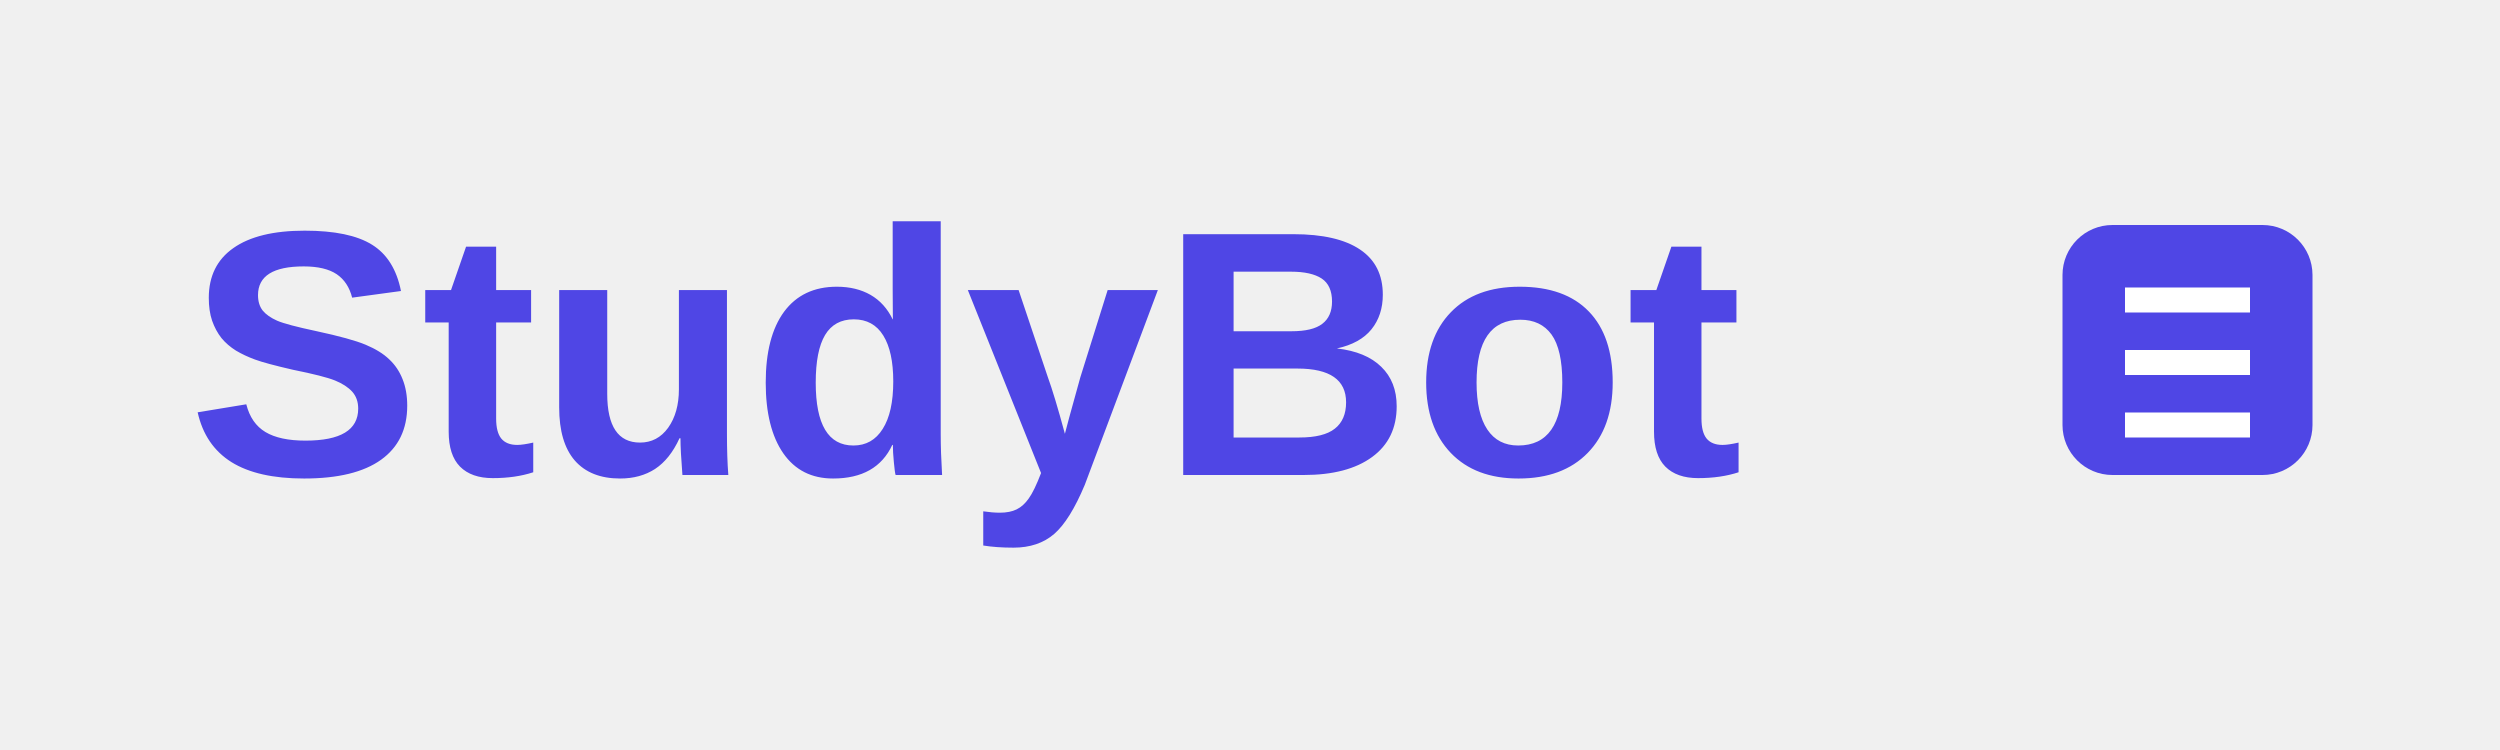
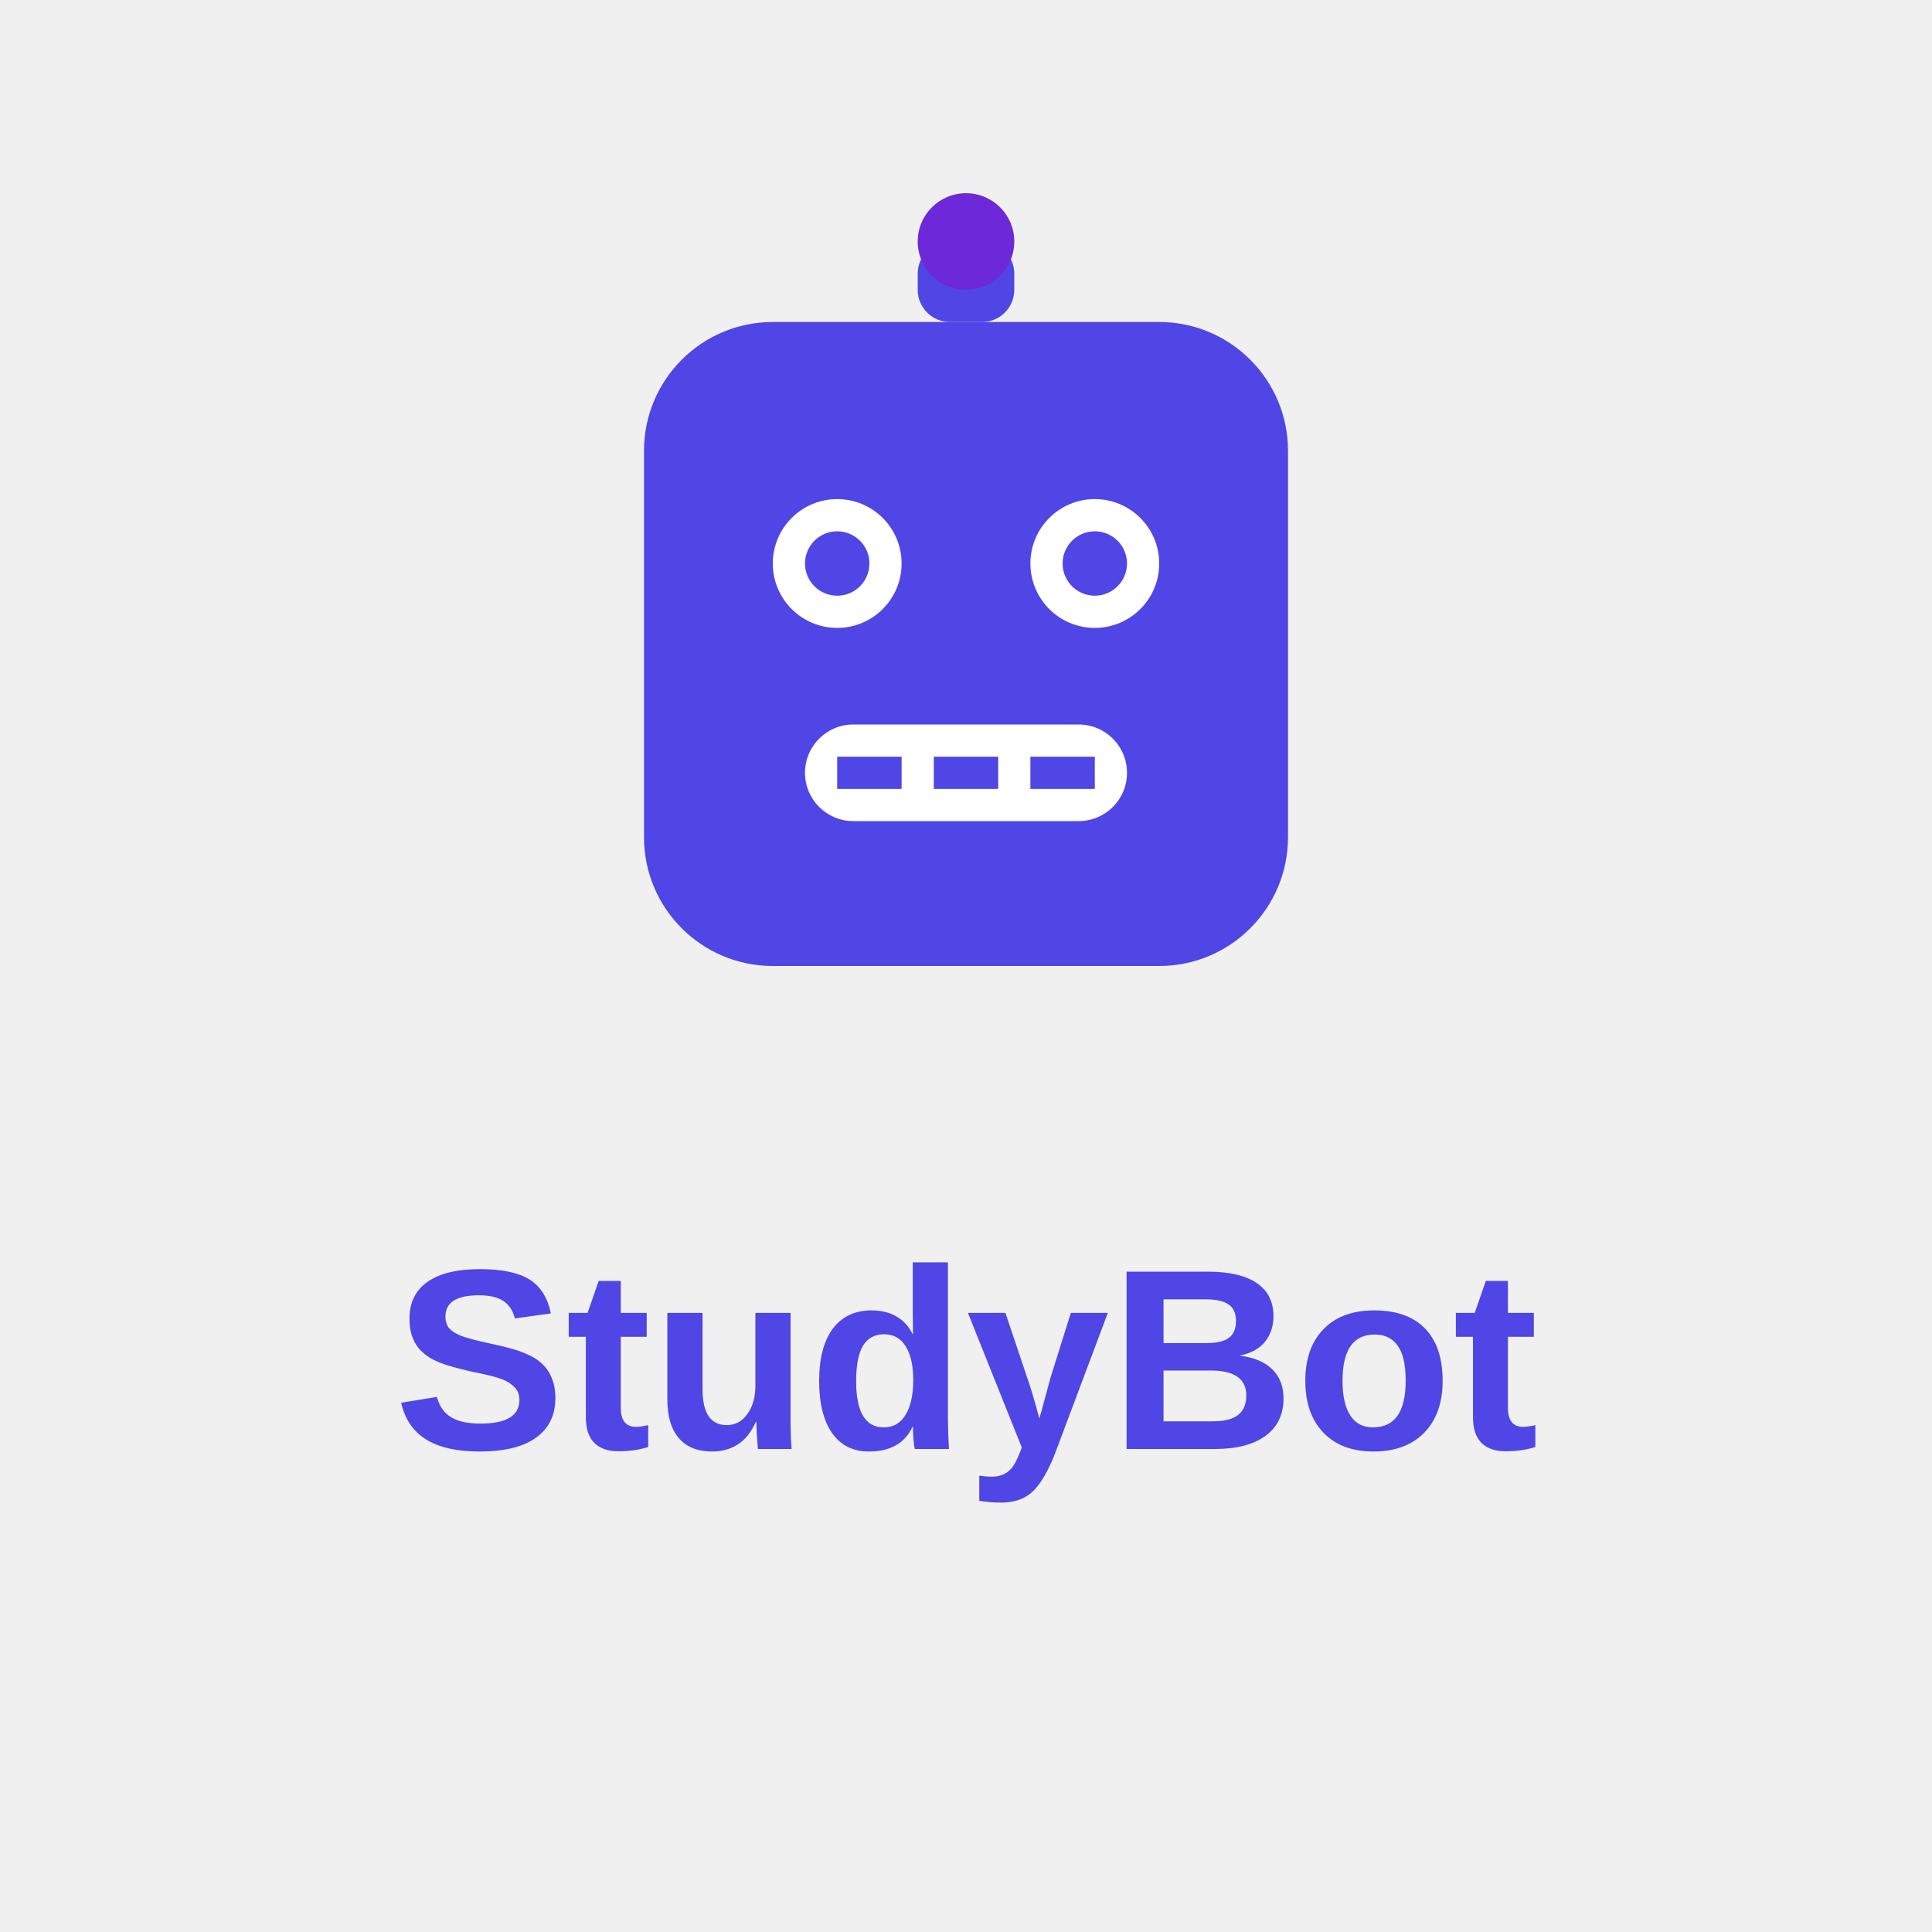
- <svg xmlns="http://www.w3.org/2000/svg" viewBox="0 0 200 60">
-   <text x="15" y="38" font-family="Arial, sans-serif" font-size="28" font-weight="bold" fill="#4F46E5">StudyBot</text>
-   <rect x="165" y="18" width="20" height="20" rx="4" fill="#4F46E5" />
-   <rect x="170" y="23" width="10" height="2" fill="white" />
-   <rect x="170" y="28" width="10" height="2" fill="white" />
-   <rect x="170" y="33" width="10" height="2" fill="white" />
+ <svg xmlns="http://www.w3.org/2000/svg" viewBox="0 0 120 120">
+   <g transform="translate(40, 20)">
+     <rect x="0" y="0" width="40" height="40" rx="8" fill="#4F46E5" />
+     <circle cx="12" cy="15" r="4" fill="white" />
+     <circle cx="28" cy="15" r="4" fill="white" />
+     <circle cx="12" cy="15" r="2" fill="#4F46E5" />
+     <circle cx="28" cy="15" r="2" fill="#4F46E5" />
+     <rect x="17" y="-5" width="6" height="5" rx="2" fill="#4F46E5" />
+     <circle cx="20" cy="-5" r="3" fill="#6D28D9" />
+     <rect x="10" y="25" width="20" height="6" rx="3" fill="white" />
+     <rect x="12" y="27" width="4" height="2" fill="#4F46E5" />
+     <rect x="18" y="27" width="4" height="2" fill="#4F46E5" />
+     <rect x="24" y="27" width="4" height="2" fill="#4F46E5" />
+   </g>
+   <text x="60" y="90" font-family="Arial, sans-serif" font-size="16" font-weight="bold" fill="#4F46E5" text-anchor="middle">StudyBot</text>
</svg>
